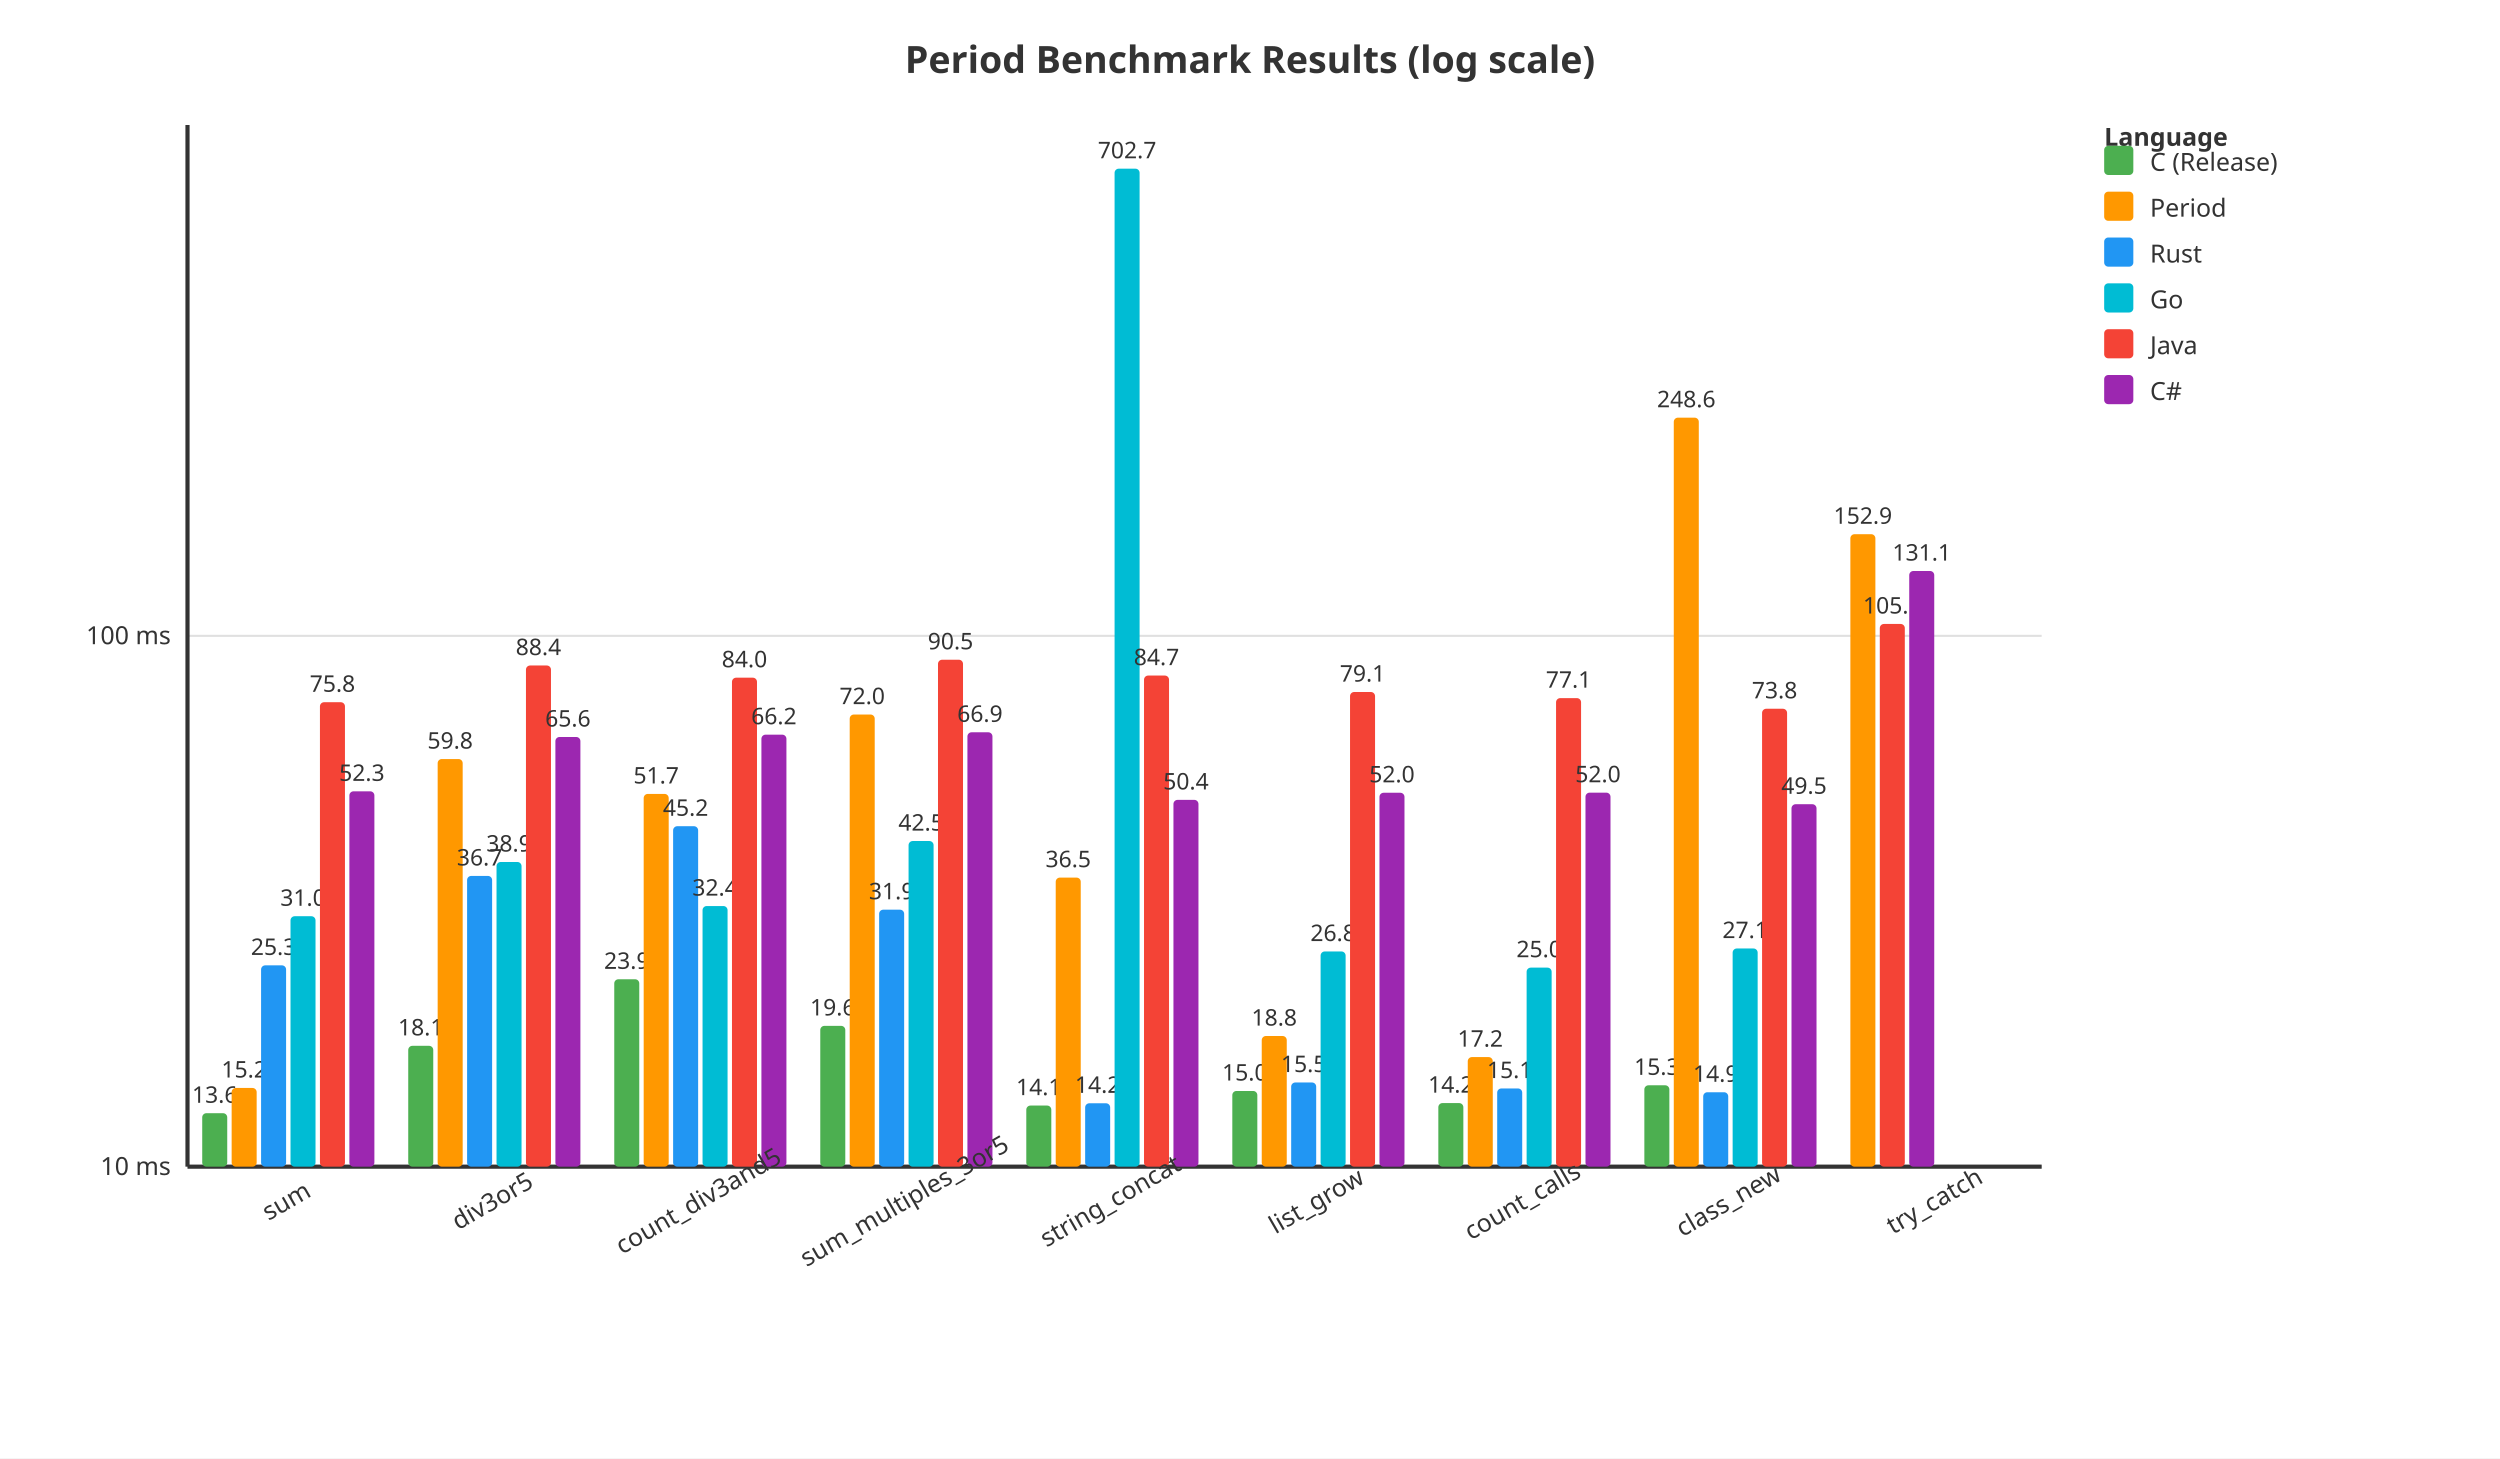
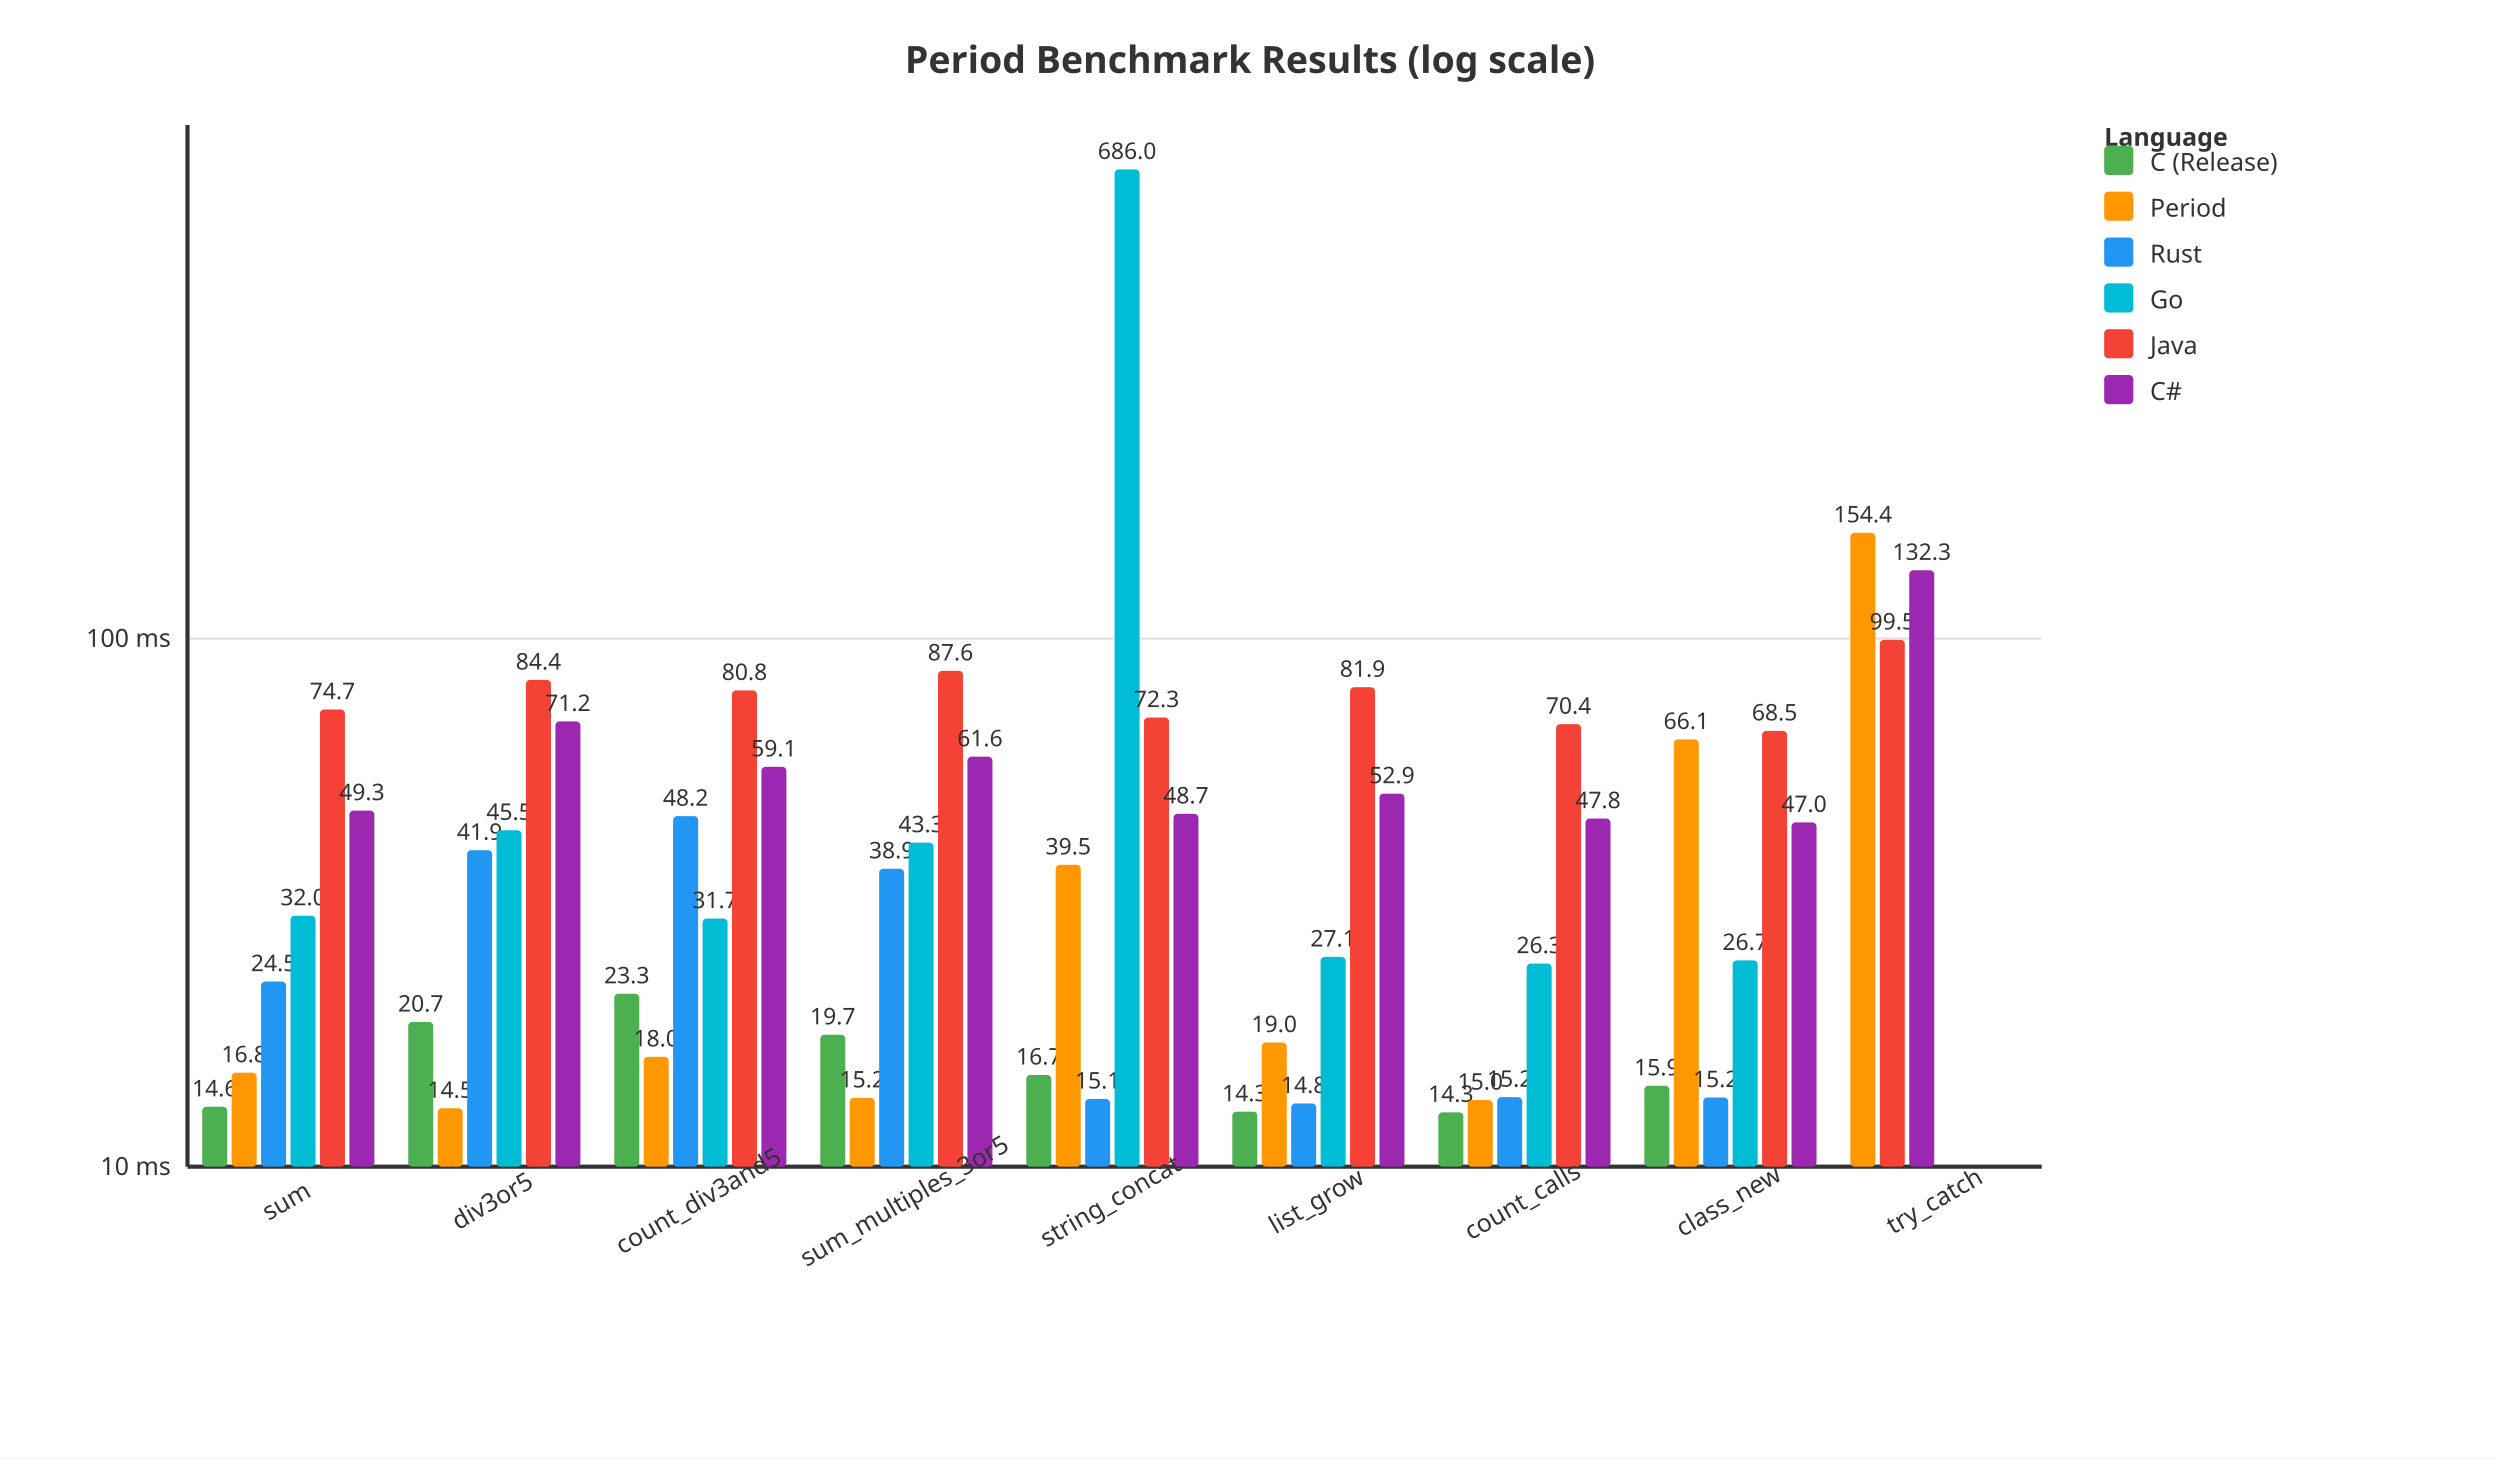
<svg xmlns="http://www.w3.org/2000/svg" width="1200" height="700" viewBox="0 0 1200 700">
  <style>
  text { font-family: sans-serif; font-size: 12px; fill: #333; }
  .title { font-size: 18px; font-weight: bold; }
  .axis { font-size: 12px; }
  .label { font-size: 11px; }
  .grid { stroke: #e0e0e0; stroke-width: 1; }
</style>
  <rect width="1200" height="700" fill="#ffffff" />
  <text x="600" y="35" text-anchor="middle" class="title">Period Benchmark Results (log scale)</text>
  <line x1="90" y1="560.0" x2="980" y2="560.0" class="grid" />
  <text x="82" y="564.0" text-anchor="end" class="axis">10 ms</text>
-   <line x1="90" y1="305.209" x2="980" y2="305.209" class="grid" />
-   <text x="82" y="309.209" text-anchor="end" class="axis">100 ms</text>
+   <line x1="90" y1="306.492" x2="980" y2="306.492" class="grid" />
+   <text x="82" y="310.492" text-anchor="end" class="axis">100 ms</text>
  <line x1="90" y1="60" x2="90" y2="560" stroke="#333" stroke-width="2" />
  <line x1="90" y1="560" x2="980" y2="560" stroke="#333" stroke-width="2" />
-   <rect x="97.063" y="534.336" width="12.008" height="25.664" fill="#4caf50" rx="2" />
-   <text x="103.067" y="529.336" text-anchor="middle" class="label">13.6</text>
-   <rect x="111.19" y="522.221" width="12.008" height="37.779" fill="#ff9800" rx="2" />
-   <text x="117.194" y="517.221" text-anchor="middle" class="label">15.2</text>
-   <rect x="125.317" y="463.367" width="12.008" height="96.633" fill="#2196f3" rx="2" />
-   <text x="131.321" y="458.367" text-anchor="middle" class="label">25.3</text>
-   <rect x="139.444" y="439.788" width="12.008" height="120.212" fill="#00bcd4" rx="2" />
-   <text x="145.448" y="434.788" text-anchor="middle" class="label">31.0</text>
-   <rect x="153.571" y="337.064" width="12.008" height="222.936" fill="#f44336" rx="2" />
-   <text x="159.575" y="332.064" text-anchor="middle" class="label">75.8</text>
-   <rect x="167.698" y="379.831" width="12.008" height="180.169" fill="#9c27b0" rx="2" />
-   <text x="173.702" y="374.831" text-anchor="middle" class="label">52.3</text>
-   <rect x="195.952" y="501.994" width="12.008" height="58.006" fill="#4caf50" rx="2" />
-   <text x="201.956" y="496.994" text-anchor="middle" class="label">18.1</text>
-   <rect x="210.079" y="364.337" width="12.008" height="195.663" fill="#ff9800" rx="2" />
-   <text x="216.083" y="359.337" text-anchor="middle" class="label">59.8</text>
-   <rect x="224.206" y="420.442" width="12.008" height="139.558" fill="#2196f3" rx="2" />
-   <text x="230.21" y="415.442" text-anchor="middle" class="label">36.7</text>
-   <rect x="238.333" y="413.754" width="12.008" height="146.246" fill="#00bcd4" rx="2" />
-   <text x="244.337" y="408.754" text-anchor="middle" class="label">38.9</text>
-   <rect x="252.46" y="319.438" width="12.008" height="240.562" fill="#f44336" rx="2" />
-   <text x="258.464" y="314.438" text-anchor="middle" class="label">88.4</text>
-   <rect x="266.587" y="353.755" width="12.008" height="206.245" fill="#9c27b0" rx="2" />
-   <text x="272.591" y="348.755" text-anchor="middle" class="label">65.6</text>
-   <rect x="294.841" y="470.043" width="12.008" height="89.957" fill="#4caf50" rx="2" />
-   <text x="300.845" y="465.043" text-anchor="middle" class="label">23.9</text>
-   <rect x="308.968" y="381.075" width="12.008" height="178.925" fill="#ff9800" rx="2" />
-   <text x="314.972" y="376.075" text-anchor="middle" class="label">51.7</text>
-   <rect x="323.095" y="396.582" width="12.008" height="163.418" fill="#2196f3" rx="2" />
-   <text x="329.099" y="391.582" text-anchor="middle" class="label">45.2</text>
-   <rect x="337.222" y="434.901" width="12.008" height="125.099" fill="#00bcd4" rx="2" />
-   <text x="343.226" y="429.901" text-anchor="middle" class="label">32.4</text>
-   <rect x="351.349" y="325.29" width="12.008" height="234.71" fill="#f44336" rx="2" />
-   <text x="357.353" y="320.29" text-anchor="middle" class="label">84.0</text>
-   <rect x="365.476" y="352.637" width="12.008" height="207.363" fill="#9c27b0" rx="2" />
-   <text x="371.48" y="347.637" text-anchor="middle" class="label">66.2</text>
-   <rect x="393.73" y="492.412" width="12.008" height="67.588" fill="#4caf50" rx="2" />
-   <text x="399.734" y="487.412" text-anchor="middle" class="label">19.6</text>
-   <rect x="407.857" y="342.974" width="12.008" height="217.026" fill="#ff9800" rx="2" />
-   <text x="413.861" y="337.974" text-anchor="middle" class="label">72.0</text>
-   <rect x="421.984" y="436.644" width="12.008" height="123.356" fill="#2196f3" rx="2" />
-   <text x="427.988" y="431.644" text-anchor="middle" class="label">31.9</text>
-   <rect x="436.111" y="403.693" width="12.008" height="156.307" fill="#00bcd4" rx="2" />
-   <text x="442.115" y="398.693" text-anchor="middle" class="label">42.5</text>
-   <rect x="450.238" y="316.669" width="12.008" height="243.331" fill="#f44336" rx="2" />
-   <text x="456.242" y="311.669" text-anchor="middle" class="label">90.5</text>
-   <rect x="464.365" y="351.495" width="12.008" height="208.505" fill="#9c27b0" rx="2" />
-   <text x="470.369" y="346.495" text-anchor="middle" class="label">66.9</text>
-   <rect x="492.619" y="530.668" width="12.008" height="29.332" fill="#4caf50" rx="2" />
-   <text x="498.623" y="525.668" text-anchor="middle" class="label">14.1</text>
-   <rect x="506.746" y="421.248" width="12.008" height="138.752" fill="#ff9800" rx="2" />
-   <text x="512.75" y="416.248" text-anchor="middle" class="label">36.5</text>
-   <rect x="520.873" y="529.573" width="12.008" height="30.427" fill="#2196f3" rx="2" />
-   <text x="526.877" y="524.573" text-anchor="middle" class="label">14.2</text>
-   <rect x="535.0" y="80.969" width="12.008" height="479.031" fill="#00bcd4" rx="2" />
-   <text x="541.004" y="75.969" text-anchor="middle" class="label">702.7</text>
-   <rect x="549.127" y="324.269" width="12.008" height="235.731" fill="#f44336" rx="2" />
-   <text x="555.131" y="319.269" text-anchor="middle" class="label">84.7</text>
-   <rect x="563.254" y="383.937" width="12.008" height="176.063" fill="#9c27b0" rx="2" />
-   <text x="569.258" y="378.937" text-anchor="middle" class="label">50.4</text>
-   <rect x="591.508" y="523.666" width="12.008" height="36.334" fill="#4caf50" rx="2" />
-   <text x="597.512" y="518.666" text-anchor="middle" class="label">15.0</text>
-   <rect x="605.635" y="497.284" width="12.008" height="62.716" fill="#ff9800" rx="2" />
-   <text x="611.639" y="492.284" text-anchor="middle" class="label">18.8</text>
-   <rect x="619.762" y="519.592" width="12.008" height="40.408" fill="#2196f3" rx="2" />
-   <text x="625.766" y="514.592" text-anchor="middle" class="label">15.5</text>
-   <rect x="633.889" y="456.702" width="12.008" height="103.298" fill="#00bcd4" rx="2" />
-   <text x="639.893" y="451.702" text-anchor="middle" class="label">26.8</text>
-   <rect x="648.016" y="332.16" width="12.008" height="227.84" fill="#f44336" rx="2" />
-   <text x="654.02" y="327.16" text-anchor="middle" class="label">79.1</text>
-   <rect x="662.143" y="380.523" width="12.008" height="179.477" fill="#9c27b0" rx="2" />
-   <text x="668.147" y="375.523" text-anchor="middle" class="label">52.0</text>
-   <rect x="690.397" y="529.476" width="12.008" height="30.524" fill="#4caf50" rx="2" />
-   <text x="696.401" y="524.476" text-anchor="middle" class="label">14.2</text>
-   <rect x="704.524" y="507.403" width="12.008" height="52.597" fill="#ff9800" rx="2" />
-   <text x="710.528" y="502.403" text-anchor="middle" class="label">17.2</text>
-   <rect x="718.651" y="522.465" width="12.008" height="37.535" fill="#2196f3" rx="2" />
-   <text x="724.655" y="517.465" text-anchor="middle" class="label">15.1</text>
-   <rect x="732.778" y="464.463" width="12.008" height="95.537" fill="#00bcd4" rx="2" />
-   <text x="738.782" y="459.463" text-anchor="middle" class="label">25.0</text>
-   <rect x="746.905" y="335.096" width="12.008" height="224.904" fill="#f44336" rx="2" />
-   <text x="752.909" y="330.096" text-anchor="middle" class="label">77.1</text>
-   <rect x="761.032" y="380.474" width="12.008" height="179.526" fill="#9c27b0" rx="2" />
-   <text x="767.036" y="375.474" text-anchor="middle" class="label">52.0</text>
-   <rect x="789.286" y="520.939" width="12.008" height="39.061" fill="#4caf50" rx="2" />
-   <text x="795.29" y="515.939" text-anchor="middle" class="label">15.3</text>
-   <rect x="803.413" y="200.476" width="12.008" height="359.524" fill="#ff9800" rx="2" />
-   <text x="809.417" y="195.476" text-anchor="middle" class="label">248.6</text>
-   <rect x="817.54" y="524.275" width="12.008" height="35.725" fill="#2196f3" rx="2" />
-   <text x="823.544" y="519.275" text-anchor="middle" class="label">14.9</text>
-   <rect x="831.667" y="455.275" width="12.008" height="104.725" fill="#00bcd4" rx="2" />
-   <text x="837.671" y="450.275" text-anchor="middle" class="label">27.1</text>
-   <rect x="845.794" y="340.204" width="12.008" height="219.796" fill="#f44336" rx="2" />
-   <text x="851.798" y="335.204" text-anchor="middle" class="label">73.8</text>
-   <rect x="859.921" y="386.023" width="12.008" height="173.977" fill="#9c27b0" rx="2" />
-   <text x="865.925" y="381.023" text-anchor="middle" class="label">49.5</text>
-   <rect x="888.175" y="256.411" width="12.008" height="303.589" fill="#ff9800" rx="2" />
-   <text x="894.179" y="251.411" text-anchor="middle" class="label">152.9</text>
-   <rect x="902.302" y="299.5" width="12.008" height="260.5" fill="#f44336" rx="2" />
-   <text x="908.306" y="294.5" text-anchor="middle" class="label">105.1</text>
-   <rect x="916.429" y="274.076" width="12.008" height="285.924" fill="#9c27b0" rx="2" />
-   <text x="922.433" y="269.076" text-anchor="middle" class="label">131.1</text>
+   <rect x="97.063" y="531.243" width="12.008" height="28.757" fill="#4caf50" rx="2" />
+   <text x="103.067" y="526.243" text-anchor="middle" class="label">14.6</text>
+   <rect x="111.19" y="514.881" width="12.008" height="45.119" fill="#ff9800" rx="2" />
+   <text x="117.194" y="509.881" text-anchor="middle" class="label">16.8</text>
+   <rect x="125.317" y="471.145" width="12.008" height="88.855" fill="#2196f3" rx="2" />
+   <text x="131.321" y="466.145" text-anchor="middle" class="label">24.5</text>
+   <rect x="139.444" y="439.54" width="12.008" height="120.46" fill="#00bcd4" rx="2" />
+   <text x="145.448" y="434.54" text-anchor="middle" class="label">32.0</text>
+   <rect x="153.571" y="340.554" width="12.008" height="219.446" fill="#f44336" rx="2" />
+   <text x="159.575" y="335.554" text-anchor="middle" class="label">74.7</text>
+   <rect x="167.698" y="389.081" width="12.008" height="170.919" fill="#9c27b0" rx="2" />
+   <text x="173.702" y="384.081" text-anchor="middle" class="label">49.3</text>
+   <rect x="195.952" y="490.553" width="12.008" height="69.447" fill="#4caf50" rx="2" />
+   <text x="201.956" y="485.553" text-anchor="middle" class="label">20.7</text>
+   <rect x="210.079" y="531.956" width="12.008" height="28.044" fill="#ff9800" rx="2" />
+   <text x="216.083" y="526.956" text-anchor="middle" class="label">14.5</text>
+   <rect x="224.206" y="408.092" width="12.008" height="151.908" fill="#2196f3" rx="2" />
+   <text x="230.21" y="403.092" text-anchor="middle" class="label">41.9</text>
+   <rect x="238.333" y="398.536" width="12.008" height="161.464" fill="#00bcd4" rx="2" />
+   <text x="244.337" y="393.536" text-anchor="middle" class="label">45.5</text>
+   <rect x="252.46" y="326.368" width="12.008" height="233.632" fill="#f44336" rx="2" />
+   <text x="258.464" y="321.368" text-anchor="middle" class="label">84.4</text>
+   <rect x="266.587" y="346.279" width="12.008" height="213.721" fill="#9c27b0" rx="2" />
+   <text x="272.591" y="341.279" text-anchor="middle" class="label">71.2</text>
+   <rect x="294.841" y="476.994" width="12.008" height="83.006" fill="#4caf50" rx="2" />
+   <text x="300.845" y="471.994" text-anchor="middle" class="label">23.3</text>
+   <rect x="308.968" y="507.269" width="12.008" height="52.731" fill="#ff9800" rx="2" />
+   <text x="314.972" y="502.269" text-anchor="middle" class="label">18.0</text>
+   <rect x="323.095" y="391.732" width="12.008" height="168.268" fill="#2196f3" rx="2" />
+   <text x="329.099" y="386.732" text-anchor="middle" class="label">48.2</text>
+   <rect x="337.222" y="440.894" width="12.008" height="119.106" fill="#00bcd4" rx="2" />
+   <text x="343.226" y="435.894" text-anchor="middle" class="label">31.7</text>
+   <rect x="351.349" y="331.394" width="12.008" height="228.606" fill="#f44336" rx="2" />
+   <text x="357.353" y="326.394" text-anchor="middle" class="label">80.8</text>
+   <rect x="365.476" y="368.064" width="12.008" height="191.936" fill="#9c27b0" rx="2" />
+   <text x="371.48" y="363.064" text-anchor="middle" class="label">59.1</text>
+   <rect x="393.73" y="496.671" width="12.008" height="63.329" fill="#4caf50" rx="2" />
+   <text x="399.734" y="491.671" text-anchor="middle" class="label">19.7</text>
+   <rect x="407.857" y="526.964" width="12.008" height="33.036" fill="#ff9800" rx="2" />
+   <text x="413.861" y="521.964" text-anchor="middle" class="label">15.2</text>
+   <rect x="421.984" y="416.991" width="12.008" height="143.009" fill="#2196f3" rx="2" />
+   <text x="427.988" y="411.991" text-anchor="middle" class="label">38.9</text>
+   <rect x="436.111" y="404.467" width="12.008" height="155.533" fill="#00bcd4" rx="2" />
+   <text x="442.115" y="399.467" text-anchor="middle" class="label">43.3</text>
+   <rect x="450.238" y="321.99" width="12.008" height="238.01" fill="#f44336" rx="2" />
+   <text x="456.242" y="316.99" text-anchor="middle" class="label">87.6</text>
+   <rect x="464.365" y="363.211" width="12.008" height="196.789" fill="#9c27b0" rx="2" />
+   <text x="470.369" y="358.211" text-anchor="middle" class="label">61.6</text>
+   <rect x="492.619" y="515.962" width="12.008" height="44.038" fill="#4caf50" rx="2" />
+   <text x="498.623" y="510.962" text-anchor="middle" class="label">16.7</text>
+   <rect x="506.746" y="415.109" width="12.008" height="144.891" fill="#ff9800" rx="2" />
+   <text x="512.75" y="410.109" text-anchor="middle" class="label">39.5</text>
+   <rect x="520.873" y="527.494" width="12.008" height="32.506" fill="#2196f3" rx="2" />
+   <text x="526.877" y="522.494" text-anchor="middle" class="label">15.1</text>
+   <rect x="535.0" y="81.318" width="12.008" height="478.682" fill="#00bcd4" rx="2" />
+   <text x="541.004" y="76.318" text-anchor="middle" class="label">686.0</text>
+   <rect x="549.127" y="344.406" width="12.008" height="215.594" fill="#f44336" rx="2" />
+   <text x="555.131" y="339.406" text-anchor="middle" class="label">72.3</text>
+   <rect x="563.254" y="390.633" width="12.008" height="169.367" fill="#9c27b0" rx="2" />
+   <text x="569.258" y="385.633" text-anchor="middle" class="label">48.7</text>
+   <rect x="591.508" y="533.593" width="12.008" height="26.407" fill="#4caf50" rx="2" />
+   <text x="597.512" y="528.593" text-anchor="middle" class="label">14.3</text>
+   <rect x="605.635" y="500.397" width="12.008" height="59.603" fill="#ff9800" rx="2" />
+   <text x="611.639" y="495.397" text-anchor="middle" class="label">19.0</text>
+   <rect x="619.762" y="529.656" width="12.008" height="30.344" fill="#2196f3" rx="2" />
+   <text x="625.766" y="524.656" text-anchor="middle" class="label">14.8</text>
+   <rect x="633.889" y="459.291" width="12.008" height="100.709" fill="#00bcd4" rx="2" />
+   <text x="639.893" y="454.291" text-anchor="middle" class="label">27.1</text>
+   <rect x="648.016" y="329.862" width="12.008" height="230.138" fill="#f44336" rx="2" />
+   <text x="654.02" y="324.862" text-anchor="middle" class="label">81.9</text>
+   <rect x="662.143" y="380.949" width="12.008" height="179.051" fill="#9c27b0" rx="2" />
+   <text x="668.147" y="375.949" text-anchor="middle" class="label">52.9</text>
+   <rect x="690.397" y="533.909" width="12.008" height="26.091" fill="#4caf50" rx="2" />
+   <text x="696.401" y="528.909" text-anchor="middle" class="label">14.3</text>
+   <rect x="704.524" y="528.018" width="12.008" height="31.982" fill="#ff9800" rx="2" />
+   <text x="710.528" y="523.018" text-anchor="middle" class="label">15.0</text>
+   <rect x="718.651" y="526.637" width="12.008" height="33.363" fill="#2196f3" rx="2" />
+   <text x="724.655" y="521.637" text-anchor="middle" class="label">15.2</text>
+   <rect x="732.778" y="462.522" width="12.008" height="97.478" fill="#00bcd4" rx="2" />
+   <text x="738.782" y="457.522" text-anchor="middle" class="label">26.3</text>
+   <rect x="746.905" y="347.579" width="12.008" height="212.421" fill="#f44336" rx="2" />
+   <text x="752.909" y="342.579" text-anchor="middle" class="label">70.4</text>
+   <rect x="761.032" y="392.903" width="12.008" height="167.097" fill="#9c27b0" rx="2" />
+   <text x="767.036" y="387.903" text-anchor="middle" class="label">47.8</text>
+   <rect x="789.286" y="521.168" width="12.008" height="38.832" fill="#4caf50" rx="2" />
+   <text x="795.29" y="516.168" text-anchor="middle" class="label">15.9</text>
+   <rect x="803.413" y="354.902" width="12.008" height="205.098" fill="#ff9800" rx="2" />
+   <text x="809.417" y="349.902" text-anchor="middle" class="label">66.1</text>
+   <rect x="817.54" y="526.8" width="12.008" height="33.2" fill="#2196f3" rx="2" />
+   <text x="823.544" y="521.8" text-anchor="middle" class="label">15.2</text>
+   <rect x="831.667" y="460.989" width="12.008" height="99.011" fill="#00bcd4" rx="2" />
+   <text x="837.671" y="455.989" text-anchor="middle" class="label">26.7</text>
+   <rect x="845.794" y="350.809" width="12.008" height="209.191" fill="#f44336" rx="2" />
+   <text x="851.798" y="345.809" text-anchor="middle" class="label">68.5</text>
+   <rect x="859.921" y="394.747" width="12.008" height="165.253" fill="#9c27b0" rx="2" />
+   <text x="865.925" y="389.747" text-anchor="middle" class="label">47.0</text>
+   <rect x="888.175" y="255.736" width="12.008" height="304.264" fill="#ff9800" rx="2" />
+   <text x="894.179" y="250.736" text-anchor="middle" class="label">154.4</text>
+   <rect x="902.302" y="307.125" width="12.008" height="252.875" fill="#f44336" rx="2" />
+   <text x="908.306" y="302.125" text-anchor="middle" class="label">99.5</text>
+   <rect x="916.429" y="273.734" width="12.008" height="286.266" fill="#9c27b0" rx="2" />
+   <text x="922.433" y="268.734" text-anchor="middle" class="label">132.3</text>
  <text x="139.444" y="580" text-anchor="middle" transform="rotate(-30 139.4444 580)" class="axis">sum</text>
  <text x="238.333" y="580" text-anchor="middle" transform="rotate(-30 238.3333 580)" class="axis">div3or5</text>
  <text x="337.222" y="580" text-anchor="middle" transform="rotate(-30 337.2222 580)" class="axis">count_div3and5</text>
  <text x="436.111" y="580" text-anchor="middle" transform="rotate(-30 436.1111 580)" class="axis">sum_multiples_3or5</text>
  <text x="535.0" y="580" text-anchor="middle" transform="rotate(-30 535.0 580)" class="axis">string_concat</text>
  <text x="633.889" y="580" text-anchor="middle" transform="rotate(-30 633.8889 580)" class="axis">list_grow</text>
  <text x="732.778" y="580" text-anchor="middle" transform="rotate(-30 732.7778 580)" class="axis">count_calls</text>
  <text x="831.667" y="580" text-anchor="middle" transform="rotate(-30 831.6667 580)" class="axis">class_new</text>
  <text x="930.556" y="580" text-anchor="middle" transform="rotate(-30 930.5556 580)" class="axis">try_catch</text>
  <text x="1010" y="70" class="axis" font-weight="bold">Language</text>
  <rect x="1010" y="70" width="14" height="14" fill="#4caf50" rx="2" />
  <text x="1032" y="82" class="axis">C (Release)</text>
  <rect x="1010" y="92" width="14" height="14" fill="#ff9800" rx="2" />
  <text x="1032" y="104" class="axis">Period</text>
  <rect x="1010" y="114" width="14" height="14" fill="#2196f3" rx="2" />
  <text x="1032" y="126" class="axis">Rust</text>
  <rect x="1010" y="136" width="14" height="14" fill="#00bcd4" rx="2" />
  <text x="1032" y="148" class="axis">Go</text>
  <rect x="1010" y="158" width="14" height="14" fill="#f44336" rx="2" />
  <text x="1032" y="170" class="axis">Java</text>
  <rect x="1010" y="180" width="14" height="14" fill="#9c27b0" rx="2" />
  <text x="1032" y="192" class="axis">C#</text>
</svg>
